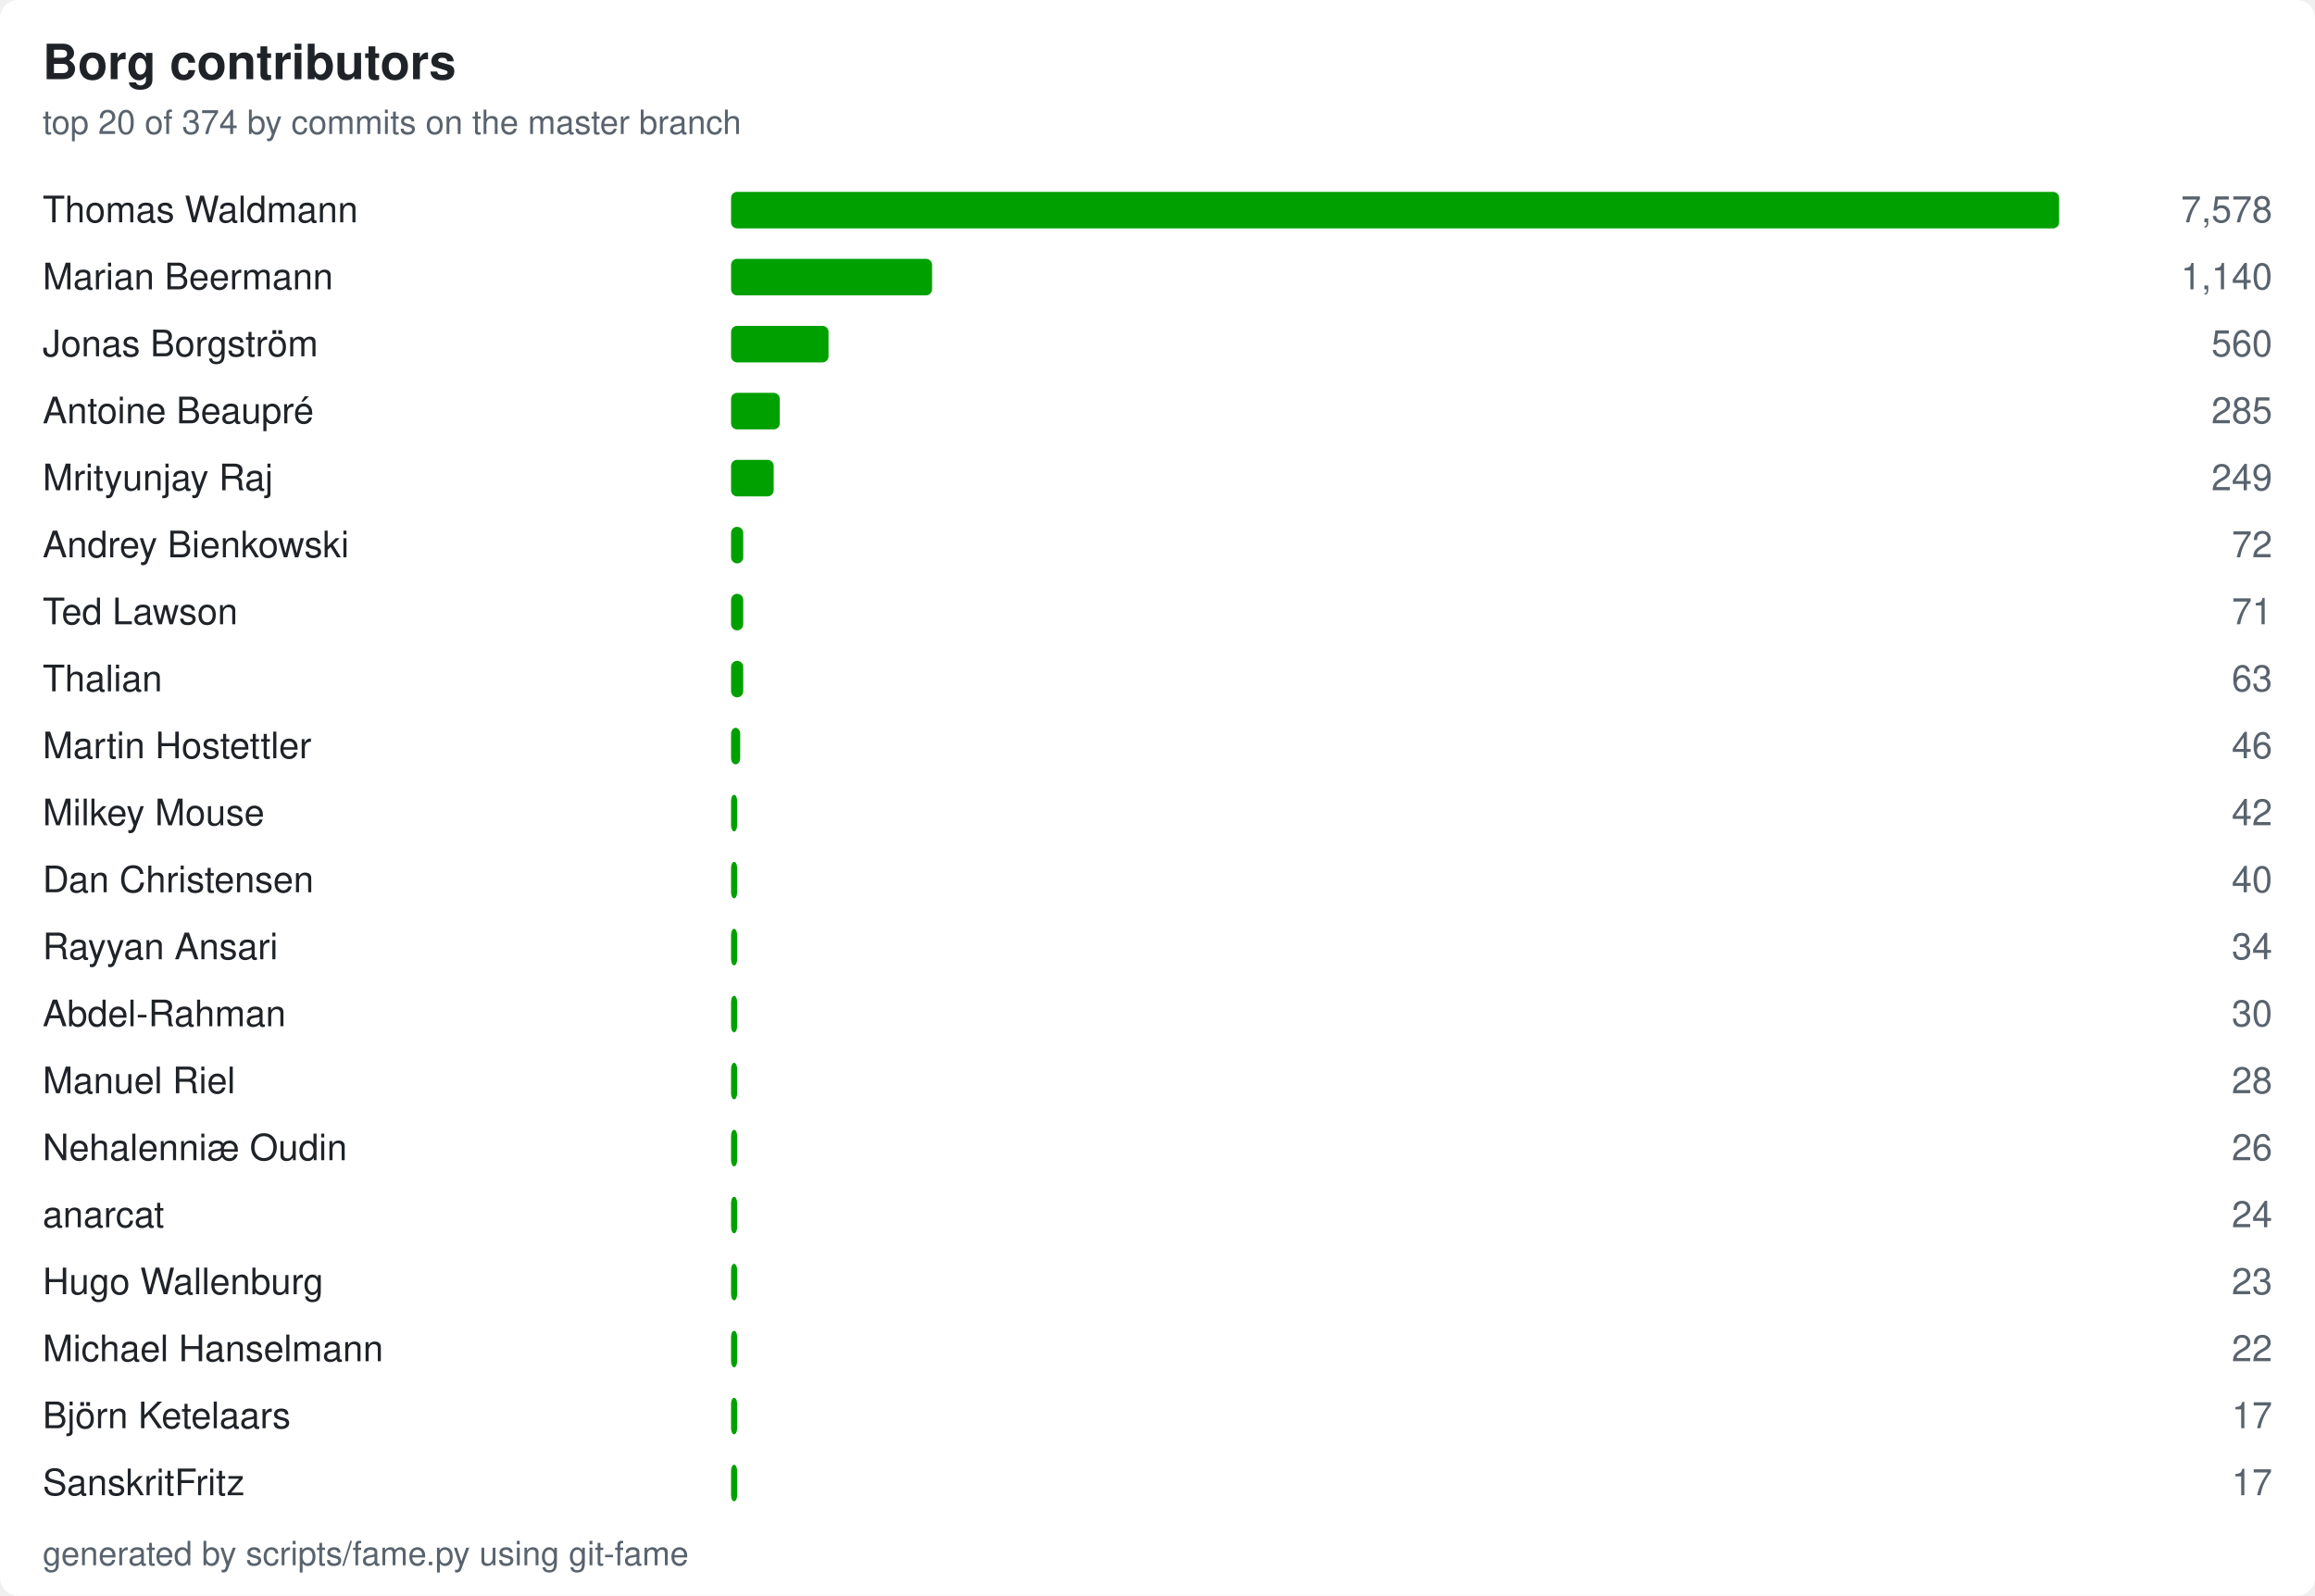
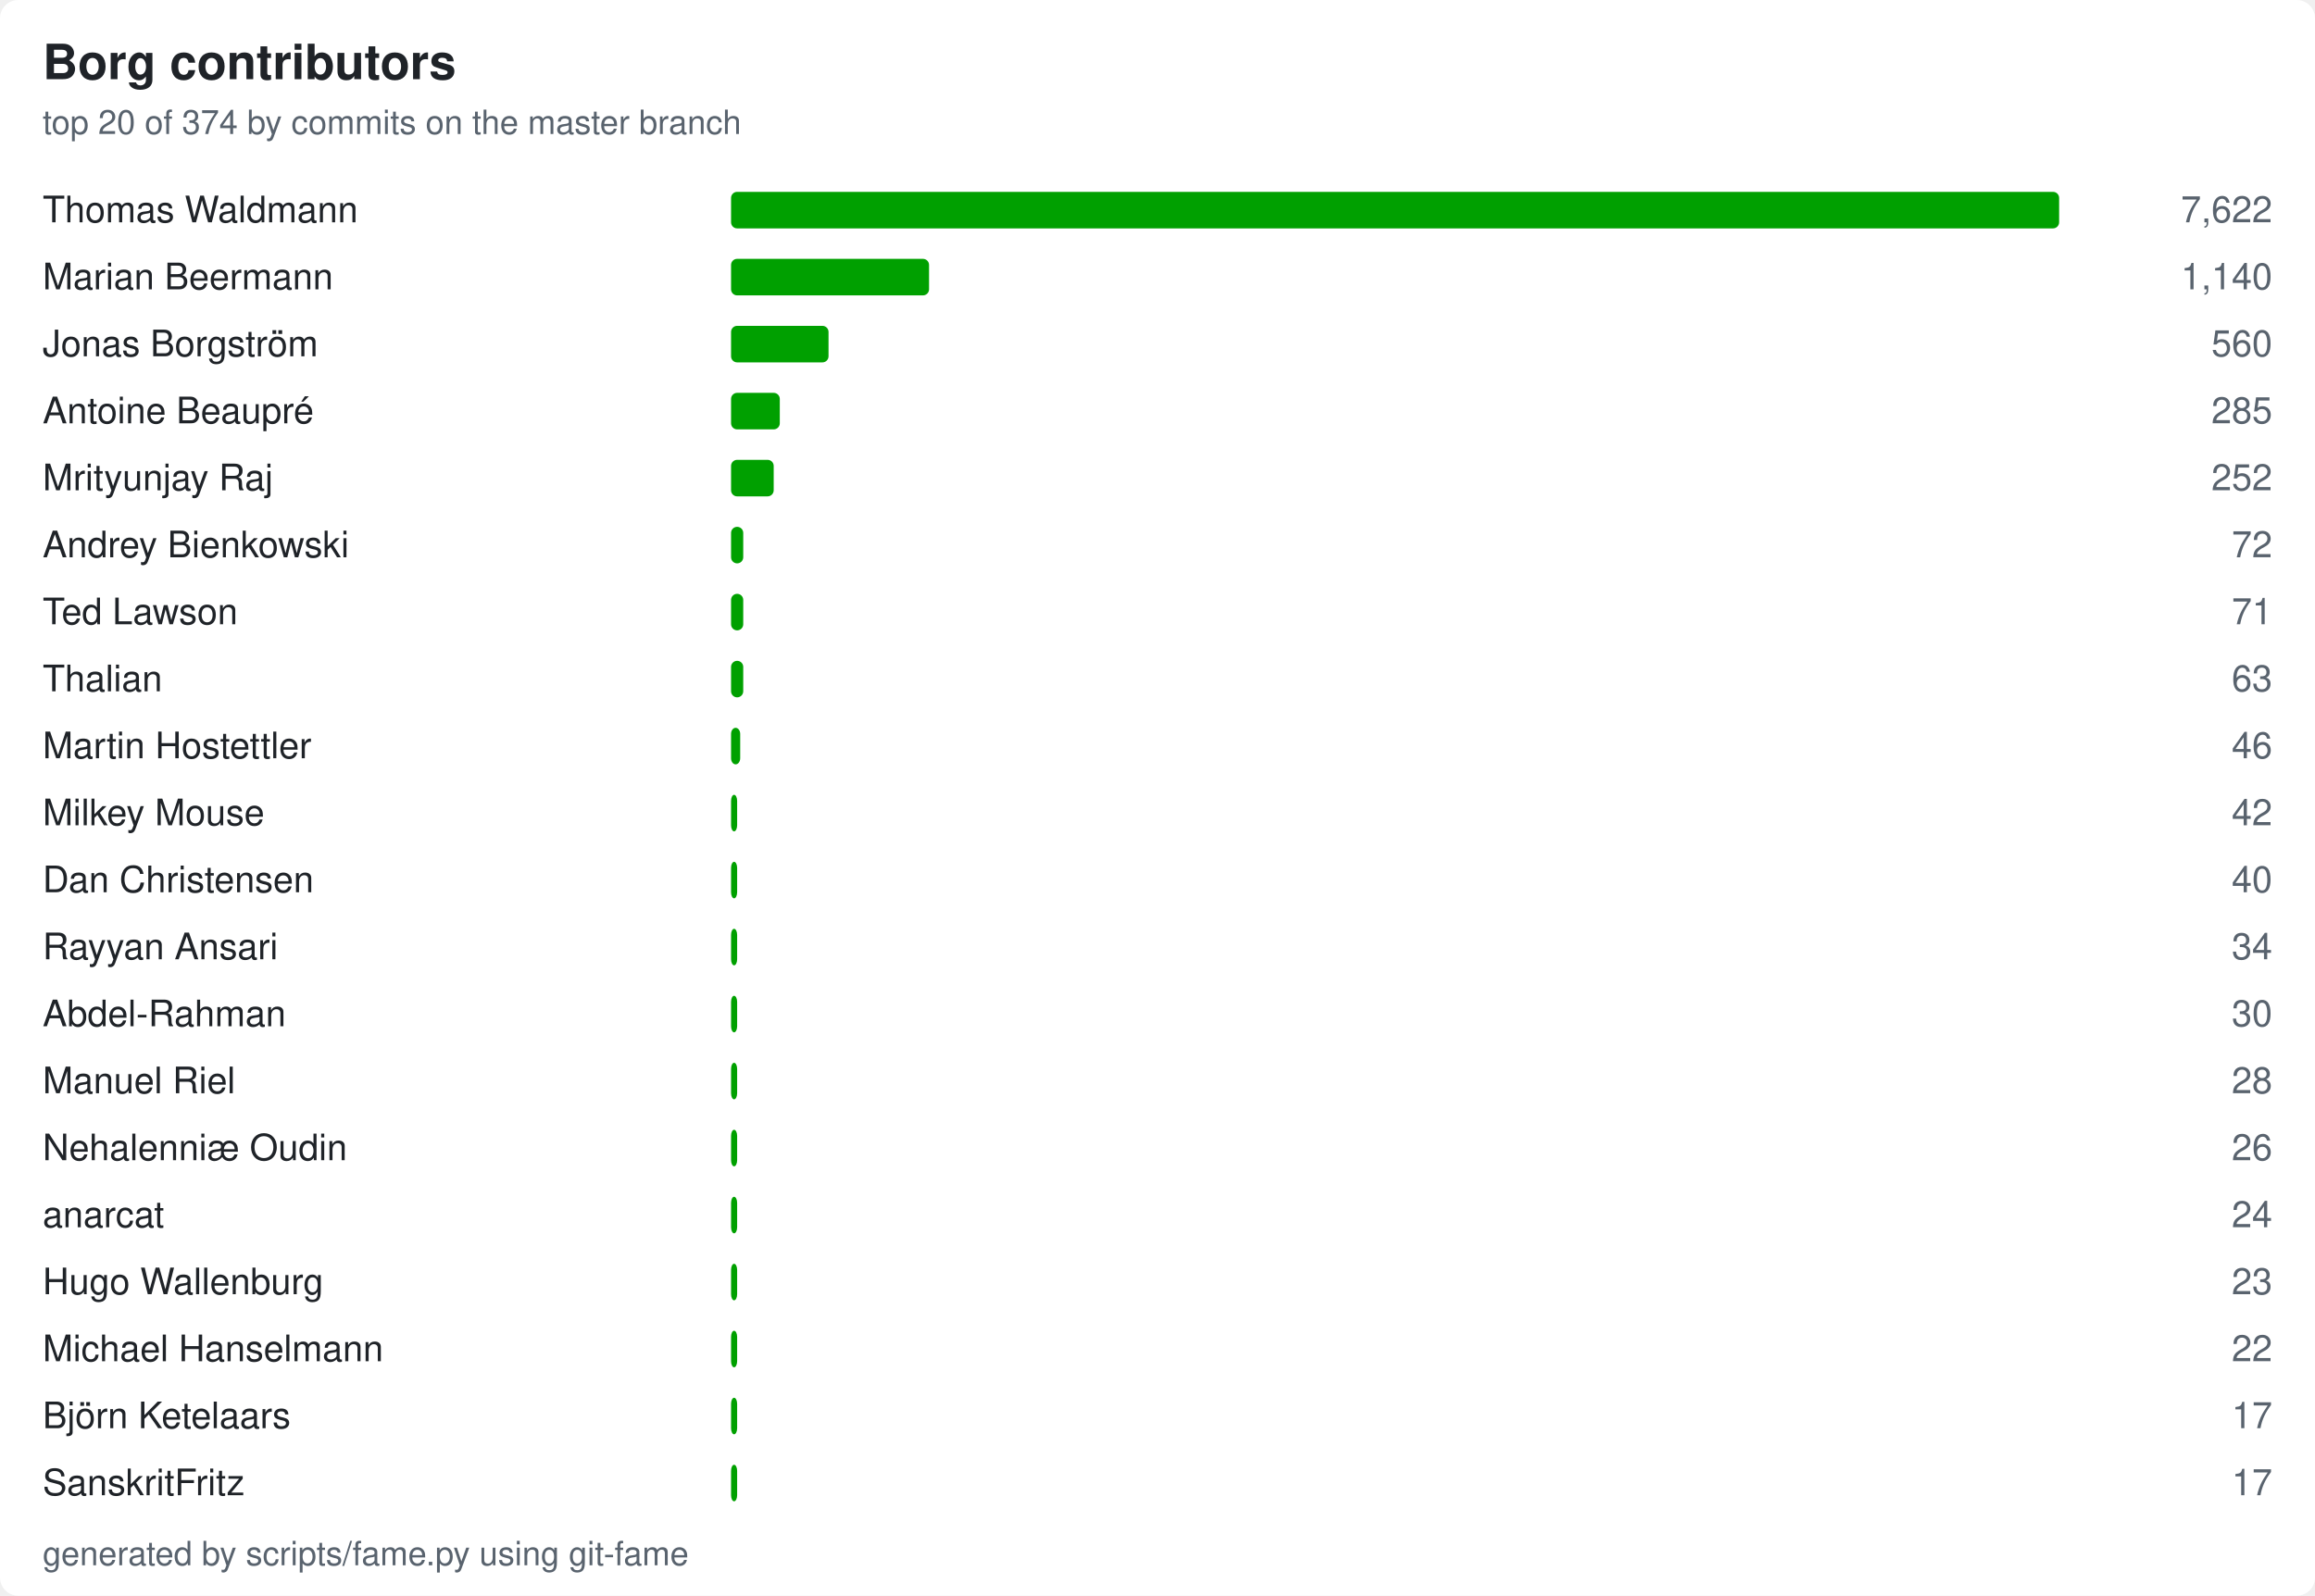
<svg xmlns="http://www.w3.org/2000/svg" width="760" height="524" viewBox="0 0 760 524" role="img" aria-label="Borg contributors by commit count">
  <style>
    text { font-family: -apple-system, "Segoe UI", Helvetica, Arial, sans-serif }
    .bg { fill: #ffffff }
    .title { font-size: 16px; font-weight: 600; fill: #1f2328 }
    .name { font-size: 12px; fill: #1f2328 }
    .subtitle, .footer, .count { font-size: 11px; fill: #59636e }
    .count { font-size: 12px; text-anchor: end }
    .bar { fill: #00a000 }
    @media (prefers-color-scheme: dark) {
        .bg { fill: #0d1117 }
        .title, .name { fill: #e6edf3 }
        .subtitle, .footer, .count { fill: #9198a1 }
        .bar { fill: #00dd00 }
    }
</style>
  <rect class="bg" x="0" y="0" width="760" height="524" rx="6" />
  <text class="title" x="14" y="26">Borg contributors</text>
  <text class="subtitle" x="14" y="44">top 20 of 374 by commits on the master branch</text>
  <text class="name" x="14" y="73">Thomas Waldmann</text>
  <rect class="bar" x="240" y="63" width="436" height="12" rx="2" />
-   <text class="count" x="746" y="73">7,578</text>
+   <text class="count" x="746" y="73">7,622</text>
  <text class="name" x="14" y="95">Marian Beermann</text>
-   <rect class="bar" x="240" y="85" width="66" height="12" rx="2" />
+   <rect class="bar" x="240" y="85" width="65" height="12" rx="2" />
  <text class="count" x="746" y="95">1,140</text>
  <text class="name" x="14" y="117">Jonas Borgström</text>
  <rect class="bar" x="240" y="107" width="32" height="12" rx="2" />
  <text class="count" x="746" y="117">560</text>
  <text class="name" x="14" y="139">Antoine Beaupré</text>
  <rect class="bar" x="240" y="129" width="16" height="12" rx="2" />
  <text class="count" x="746" y="139">285</text>
  <text class="name" x="14" y="161">Mrityunjay Raj</text>
  <rect class="bar" x="240" y="151" width="14" height="12" rx="2" />
-   <text class="count" x="746" y="161">249</text>
+   <text class="count" x="746" y="161">252</text>
  <text class="name" x="14" y="183">Andrey Bienkowski</text>
  <rect class="bar" x="240" y="173" width="4" height="12" rx="2" />
  <text class="count" x="746" y="183">72</text>
  <text class="name" x="14" y="205">Ted Lawson</text>
  <rect class="bar" x="240" y="195" width="4" height="12" rx="2" />
  <text class="count" x="746" y="205">71</text>
  <text class="name" x="14" y="227">Thalian</text>
  <rect class="bar" x="240" y="217" width="4" height="12" rx="2" />
  <text class="count" x="746" y="227">63</text>
  <text class="name" x="14" y="249">Martin Hostettler</text>
  <rect class="bar" x="240" y="239" width="3" height="12" rx="2" />
  <text class="count" x="746" y="249">46</text>
  <text class="name" x="14" y="271">Milkey Mouse</text>
  <rect class="bar" x="240" y="261" width="2" height="12" rx="2" />
  <text class="count" x="746" y="271">42</text>
  <text class="name" x="14" y="293">Dan Christensen</text>
  <rect class="bar" x="240" y="283" width="2" height="12" rx="2" />
  <text class="count" x="746" y="293">40</text>
  <text class="name" x="14" y="315">Rayyan Ansari</text>
  <rect class="bar" x="240" y="305" width="2" height="12" rx="2" />
  <text class="count" x="746" y="315">34</text>
  <text class="name" x="14" y="337">Abdel-Rahman</text>
  <rect class="bar" x="240" y="327" width="2" height="12" rx="2" />
  <text class="count" x="746" y="337">30</text>
  <text class="name" x="14" y="359">Manuel Riel</text>
  <rect class="bar" x="240" y="349" width="2" height="12" rx="2" />
  <text class="count" x="746" y="359">28</text>
  <text class="name" x="14" y="381">Nehalenniæ Oudin</text>
  <rect class="bar" x="240" y="371" width="2" height="12" rx="2" />
  <text class="count" x="746" y="381">26</text>
  <text class="name" x="14" y="403">anarcat</text>
  <rect class="bar" x="240" y="393" width="2" height="12" rx="2" />
  <text class="count" x="746" y="403">24</text>
  <text class="name" x="14" y="425">Hugo Wallenburg</text>
  <rect class="bar" x="240" y="415" width="2" height="12" rx="2" />
  <text class="count" x="746" y="425">23</text>
  <text class="name" x="14" y="447">Michael Hanselmann</text>
  <rect class="bar" x="240" y="437" width="2" height="12" rx="2" />
  <text class="count" x="746" y="447">22</text>
  <text class="name" x="14" y="469">Björn Ketelaars</text>
  <rect class="bar" x="240" y="459" width="2" height="12" rx="2" />
  <text class="count" x="746" y="469">17</text>
  <text class="name" x="14" y="491">SanskritFritz</text>
  <rect class="bar" x="240" y="481" width="2" height="12" rx="2" />
  <text class="count" x="746" y="491">17</text>
  <text class="footer" x="14" y="514">generated by scripts/fame.py using git-fame</text>
</svg>
